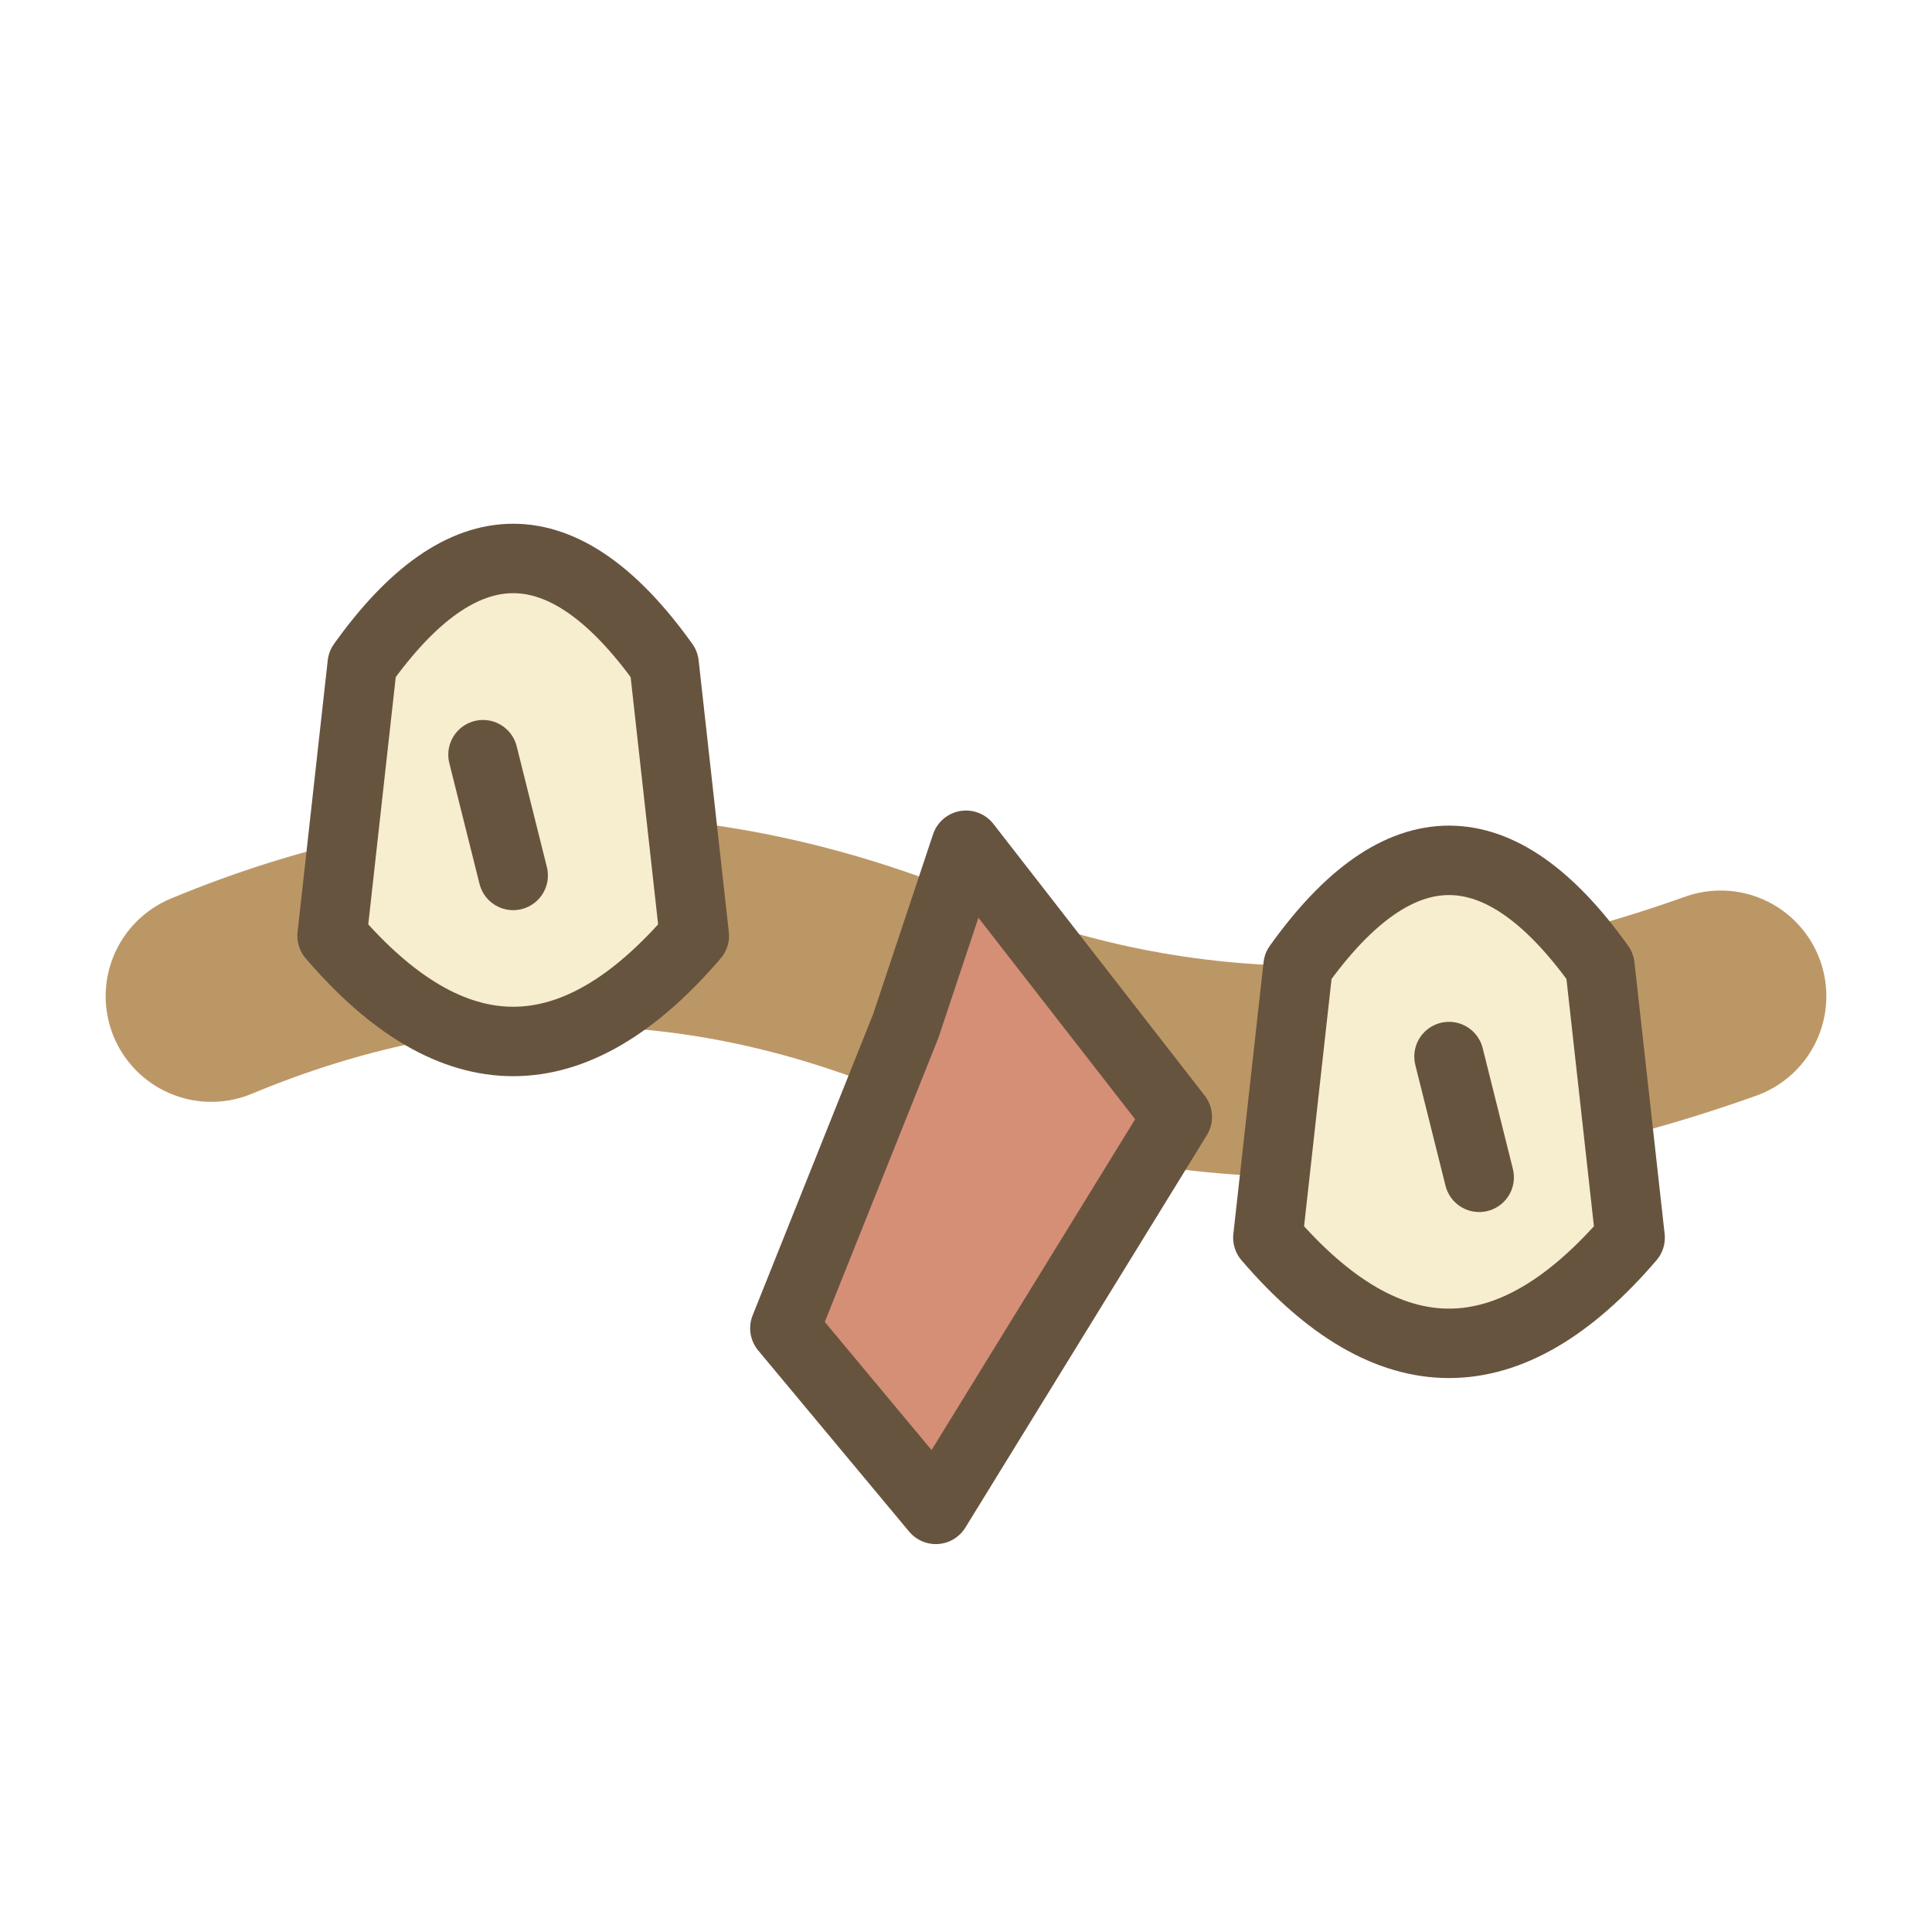
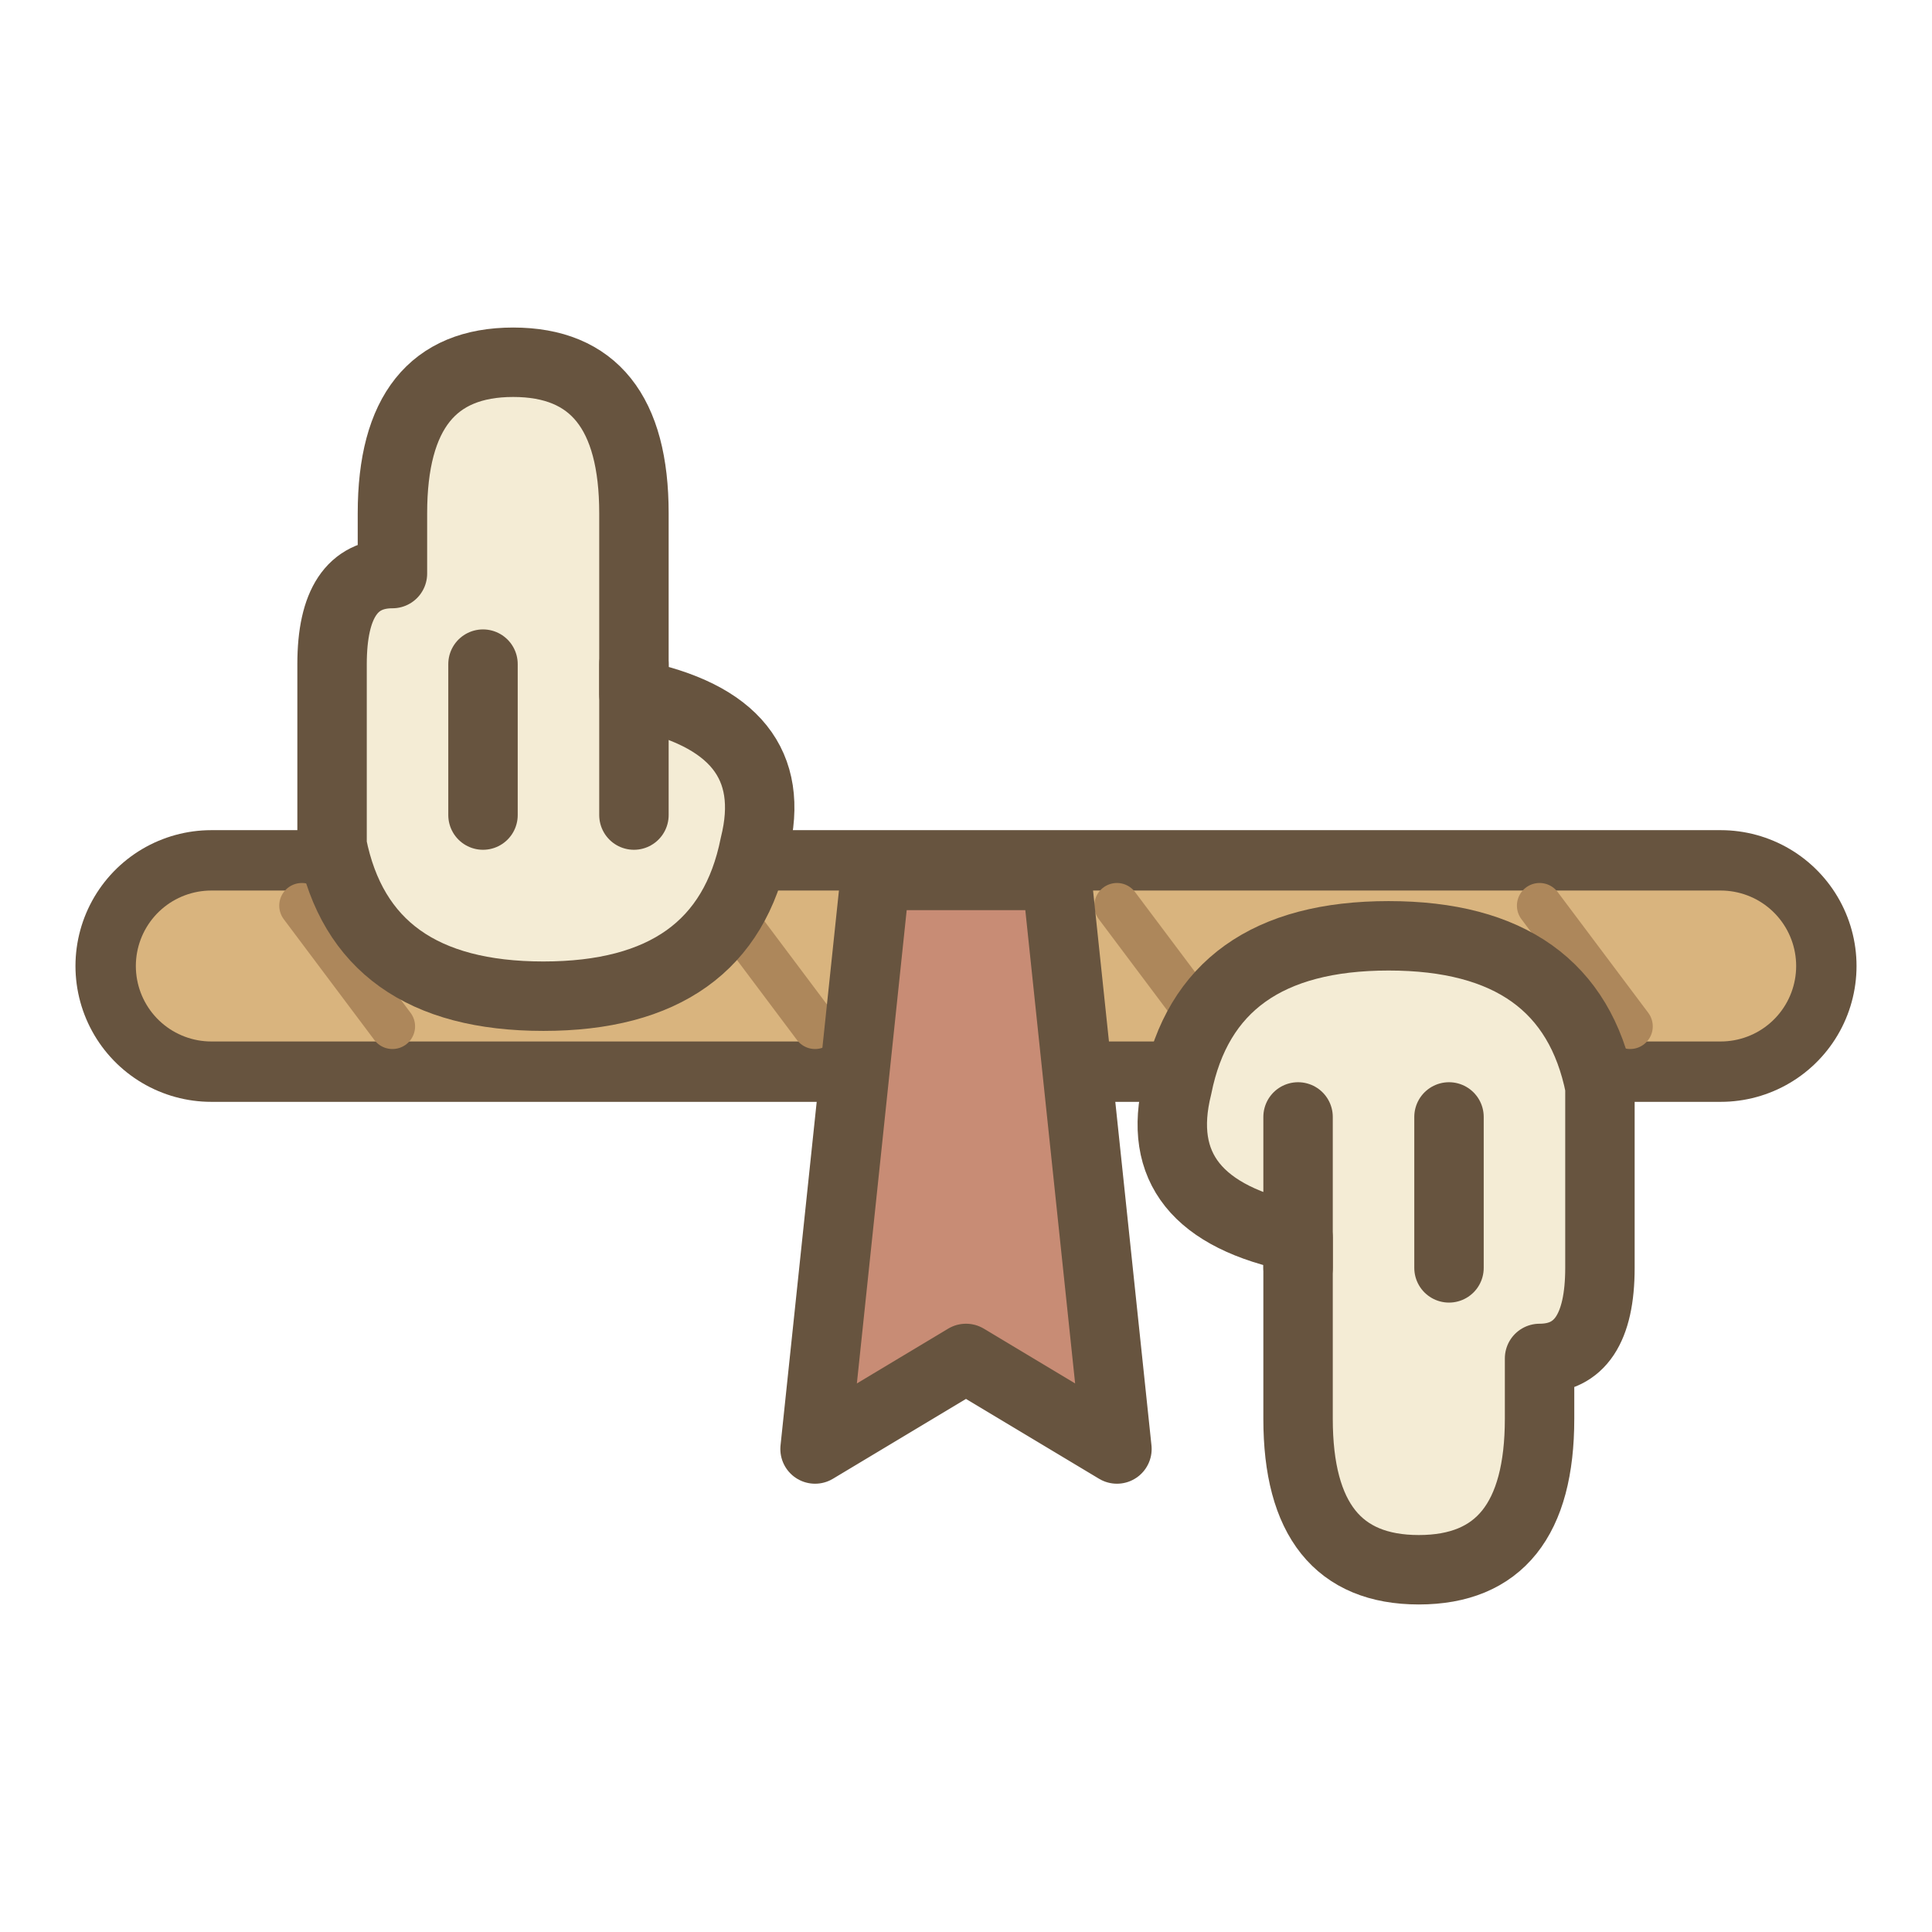
- <svg xmlns="http://www.w3.org/2000/svg" viewBox="0 0 64 64" fill="none" stroke="#67543f" stroke-width="2.3" stroke-linecap="round" stroke-linejoin="round">
-   <path d="M7 33q12-5 24 0t26 0" stroke="#bc9766" stroke-width="7" />
-   <path fill="#d58f77" d="m32 28 7 9-8 13-5-6 4-10Z" />
-   <path fill="#f7edcf" d="M12 22q5-7 10 0l1 9q-6 7-12 0Zm31 10q5-7 10 0l1 9q-6 7-12 0Z" />
-   <path d="m16 25 1 4m31 6 1 4" />
+ <svg xmlns="http://www.w3.org/2000/svg" viewBox="0 0 64 64" fill="none" stroke="#67543f" stroke-width="2.3" stroke-linecap="round" stroke-linejoin="round" aria-hidden="true">
+   <path stroke-width="9" d="M7 32h50" />
+   <path stroke="#d9b47e" stroke-width="5" d="M7 32h50" />
+   <path stroke="#ad875b" stroke-width="1.5" d="m10 30 3 4m11-4 3 4m10-4 3 4m11-4 3 4" />
+   <path fill="#c88c75" d="m29 29 6 0 2 19-5-3-5 3Z" />
+   <path fill="#f4ecd5" d="M13 17q0-5 4-5t4 5v6q5 1 4 5-1 5-7 5t-7-5v-6q0-3 2-3Zm38 30q0 5-4 5t-4-5v-6q-5-1-4-5 1-5 7-5t7 5v6q0 3-2 3Z" />
+   <path d="M16 22v5m5-5v5m27 10v5m-5-5v5" />
</svg>
